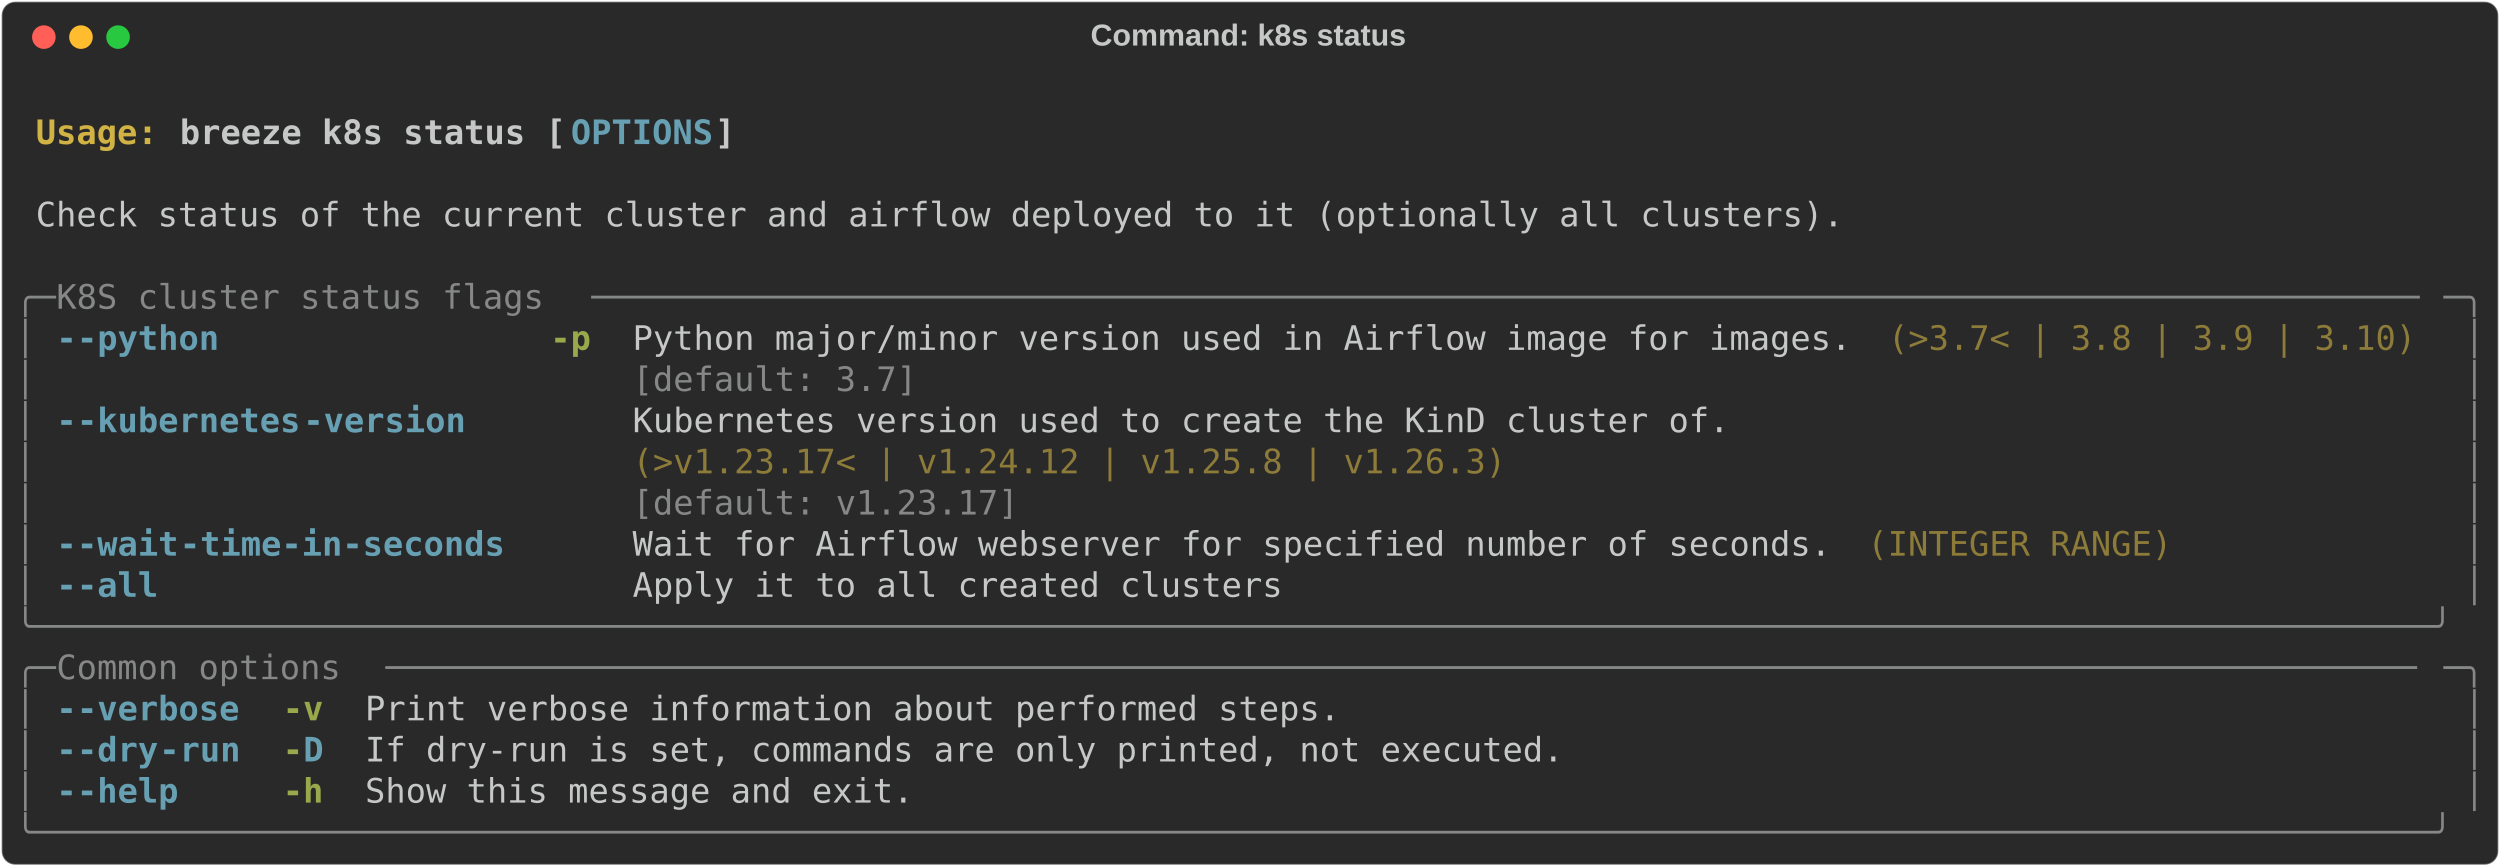
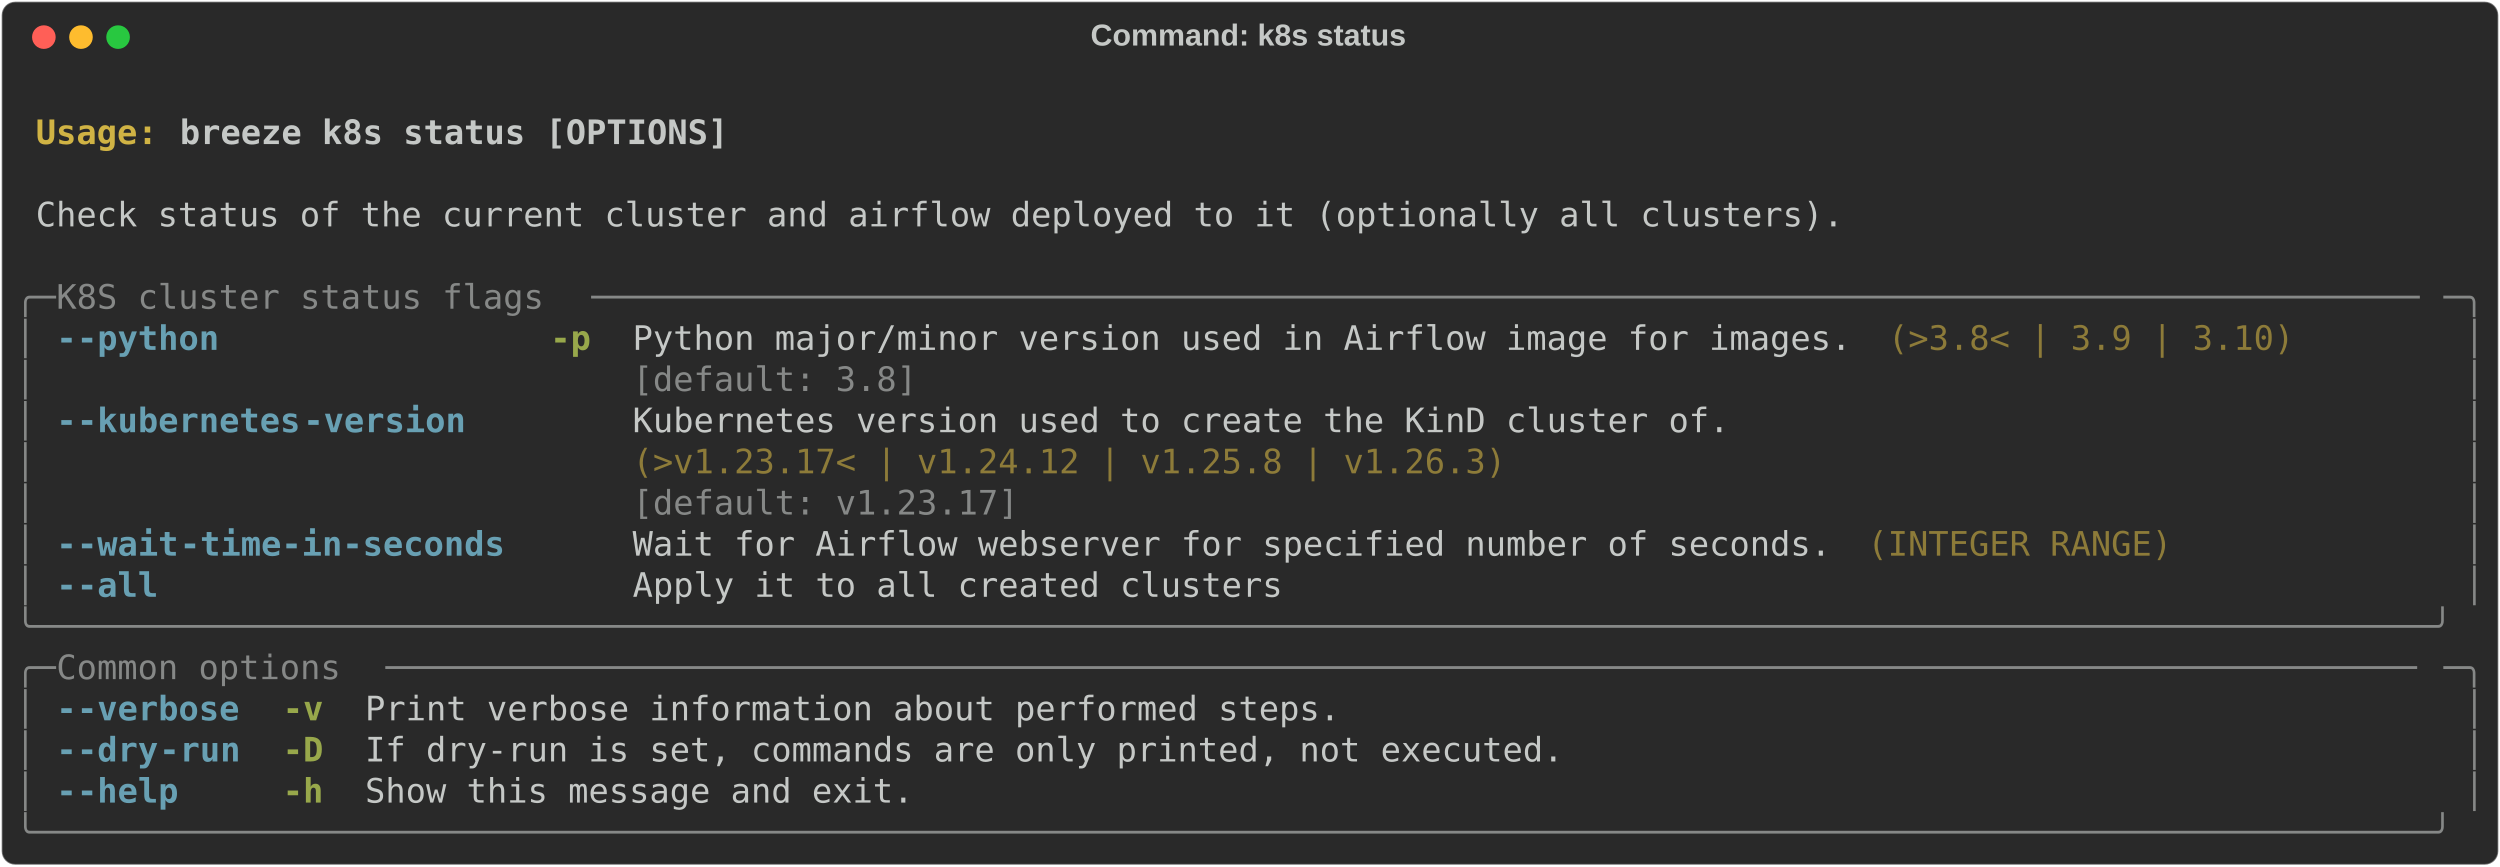
<svg xmlns="http://www.w3.org/2000/svg" class="rich-terminal" viewBox="0 0 1482 513.6">
  <style>

    @font-face {
        font-family: "Fira Code";
        src: local("FiraCode-Regular"),
                url("https://cdnjs.cloudflare.com/ajax/libs/firacode/6.2.0/woff2/FiraCode-Regular.woff2") format("woff2"),
                url("https://cdnjs.cloudflare.com/ajax/libs/firacode/6.2.0/woff/FiraCode-Regular.woff") format("woff");
        font-style: normal;
        font-weight: 400;
    }
    @font-face {
        font-family: "Fira Code";
        src: local("FiraCode-Bold"),
                url("https://cdnjs.cloudflare.com/ajax/libs/firacode/6.2.0/woff2/FiraCode-Bold.woff2") format("woff2"),
                url("https://cdnjs.cloudflare.com/ajax/libs/firacode/6.2.0/woff/FiraCode-Bold.woff") format("woff");
        font-style: bold;
        font-weight: 700;
    }

    .breeze-k8s-status-matrix {
        font-family: Fira Code, monospace;
        font-size: 20px;
        line-height: 24.4px;
        font-variant-east-asian: full-width;
    }

    .breeze-k8s-status-title {
        font-size: 18px;
        font-weight: bold;
        font-family: arial;
    }

    .breeze-k8s-status-r1 { fill: #c5c8c6;font-weight: bold }
.breeze-k8s-status-r2 { fill: #c5c8c6 }
.breeze-k8s-status-r3 { fill: #d0b344;font-weight: bold }
- .breeze-k8s-status-r4 { fill: #68a0b3;font-weight: bold }
- .breeze-k8s-status-r5 { fill: #868887 }
+ .breeze-k8s-status-r4 { fill: #868887 }
+ .breeze-k8s-status-r5 { fill: #68a0b3;font-weight: bold }
.breeze-k8s-status-r6 { fill: #98a84b;font-weight: bold }
.breeze-k8s-status-r7 { fill: #8d7b39 }
    </style>
  <defs>
    <clipPath id="breeze-k8s-status-clip-terminal">
      <rect x="0" y="0" width="1463.0" height="462.6" />
    </clipPath>
    <clipPath id="breeze-k8s-status-line-0">
      <rect x="0" y="1.5" width="1464" height="24.65" />
    </clipPath>
    <clipPath id="breeze-k8s-status-line-1">
      <rect x="0" y="25.9" width="1464" height="24.65" />
    </clipPath>
    <clipPath id="breeze-k8s-status-line-2">
      <rect x="0" y="50.3" width="1464" height="24.65" />
    </clipPath>
    <clipPath id="breeze-k8s-status-line-3">
      <rect x="0" y="74.7" width="1464" height="24.65" />
    </clipPath>
    <clipPath id="breeze-k8s-status-line-4">
      <rect x="0" y="99.1" width="1464" height="24.65" />
    </clipPath>
    <clipPath id="breeze-k8s-status-line-5">
      <rect x="0" y="123.5" width="1464" height="24.65" />
    </clipPath>
    <clipPath id="breeze-k8s-status-line-6">
      <rect x="0" y="147.9" width="1464" height="24.65" />
    </clipPath>
    <clipPath id="breeze-k8s-status-line-7">
      <rect x="0" y="172.3" width="1464" height="24.65" />
    </clipPath>
    <clipPath id="breeze-k8s-status-line-8">
      <rect x="0" y="196.7" width="1464" height="24.65" />
    </clipPath>
    <clipPath id="breeze-k8s-status-line-9">
      <rect x="0" y="221.1" width="1464" height="24.65" />
    </clipPath>
    <clipPath id="breeze-k8s-status-line-10">
      <rect x="0" y="245.5" width="1464" height="24.65" />
    </clipPath>
    <clipPath id="breeze-k8s-status-line-11">
      <rect x="0" y="269.9" width="1464" height="24.65" />
    </clipPath>
    <clipPath id="breeze-k8s-status-line-12">
      <rect x="0" y="294.3" width="1464" height="24.65" />
    </clipPath>
    <clipPath id="breeze-k8s-status-line-13">
      <rect x="0" y="318.7" width="1464" height="24.65" />
    </clipPath>
    <clipPath id="breeze-k8s-status-line-14">
      <rect x="0" y="343.1" width="1464" height="24.65" />
    </clipPath>
    <clipPath id="breeze-k8s-status-line-15">
      <rect x="0" y="367.5" width="1464" height="24.65" />
    </clipPath>
    <clipPath id="breeze-k8s-status-line-16">
      <rect x="0" y="391.9" width="1464" height="24.65" />
    </clipPath>
    <clipPath id="breeze-k8s-status-line-17">
      <rect x="0" y="416.3" width="1464" height="24.65" />
    </clipPath>
  </defs>
  <rect fill="#292929" stroke="rgba(255,255,255,0.35)" stroke-width="1" x="1" y="1" width="1480" height="511.6" rx="8" />
  <text class="breeze-k8s-status-title" fill="#c5c8c6" text-anchor="middle" x="740" y="27">Command: k8s status</text>
  <g transform="translate(26,22)">
    <circle cx="0" cy="0" r="7" fill="#ff5f57" />
    <circle cx="22" cy="0" r="7" fill="#febc2e" />
    <circle cx="44" cy="0" r="7" fill="#28c840" />
  </g>
  <g transform="translate(9, 41)" clip-path="url(#breeze-k8s-status-clip-terminal)">
    <g class="breeze-k8s-status-matrix">
      <text class="breeze-k8s-status-r2" x="1464" y="20" textLength="12.2" clip-path="url(#breeze-k8s-status-line-0)">
</text>
      <text class="breeze-k8s-status-r3" x="12.2" y="44.4" textLength="85.4" clip-path="url(#breeze-k8s-status-line-1)">Usage: </text>
-       <text class="breeze-k8s-status-r1" x="97.6" y="44.4" textLength="231.8" clip-path="url(#breeze-k8s-status-line-1)">breeze k8s status [</text>
-       <text class="breeze-k8s-status-r4" x="329.4" y="44.4" textLength="85.4" clip-path="url(#breeze-k8s-status-line-1)">OPTIONS</text>
-       <text class="breeze-k8s-status-r1" x="414.8" y="44.4" textLength="12.2" clip-path="url(#breeze-k8s-status-line-1)">]</text>
+       <text class="breeze-k8s-status-r1" x="97.6" y="44.4" textLength="329.4" clip-path="url(#breeze-k8s-status-line-1)">breeze k8s status [OPTIONS]</text>
      <text class="breeze-k8s-status-r2" x="1464" y="44.4" textLength="12.2" clip-path="url(#breeze-k8s-status-line-1)">
</text>
      <text class="breeze-k8s-status-r2" x="1464" y="68.8" textLength="12.2" clip-path="url(#breeze-k8s-status-line-2)">
</text>
      <text class="breeze-k8s-status-r2" x="12.2" y="93.2" textLength="1085.8" clip-path="url(#breeze-k8s-status-line-3)">Check status of the current cluster and airflow deployed to it (optionally all clusters).</text>
      <text class="breeze-k8s-status-r2" x="1464" y="93.2" textLength="12.2" clip-path="url(#breeze-k8s-status-line-3)">
</text>
      <text class="breeze-k8s-status-r2" x="1464" y="117.6" textLength="12.2" clip-path="url(#breeze-k8s-status-line-4)">
</text>
-       <text class="breeze-k8s-status-r5" x="0" y="142" textLength="24.4" clip-path="url(#breeze-k8s-status-line-5)">╭─</text>
-       <text class="breeze-k8s-status-r5" x="24.4" y="142" textLength="317.2" clip-path="url(#breeze-k8s-status-line-5)"> K8S cluster status flags </text>
-       <text class="breeze-k8s-status-r5" x="341.6" y="142" textLength="1098" clip-path="url(#breeze-k8s-status-line-5)">──────────────────────────────────────────────────────────────────────────────────────────</text>
-       <text class="breeze-k8s-status-r5" x="1439.6" y="142" textLength="24.4" clip-path="url(#breeze-k8s-status-line-5)">─╮</text>
+       <text class="breeze-k8s-status-r4" x="0" y="142" textLength="24.4" clip-path="url(#breeze-k8s-status-line-5)">╭─</text>
+       <text class="breeze-k8s-status-r4" x="24.4" y="142" textLength="317.2" clip-path="url(#breeze-k8s-status-line-5)"> K8S cluster status flags </text>
+       <text class="breeze-k8s-status-r4" x="341.6" y="142" textLength="1098" clip-path="url(#breeze-k8s-status-line-5)">──────────────────────────────────────────────────────────────────────────────────────────</text>
+       <text class="breeze-k8s-status-r4" x="1439.6" y="142" textLength="24.4" clip-path="url(#breeze-k8s-status-line-5)">─╮</text>
      <text class="breeze-k8s-status-r2" x="1464" y="142" textLength="12.2" clip-path="url(#breeze-k8s-status-line-5)">
</text>
-       <text class="breeze-k8s-status-r5" x="0" y="166.4" textLength="12.2" clip-path="url(#breeze-k8s-status-line-6)">│</text>
-       <text class="breeze-k8s-status-r4" x="24.4" y="166.4" textLength="12.2" clip-path="url(#breeze-k8s-status-line-6)">-</text>
-       <text class="breeze-k8s-status-r4" x="36.6" y="166.4" textLength="85.4" clip-path="url(#breeze-k8s-status-line-6)">-python</text>
+       <text class="breeze-k8s-status-r4" x="0" y="166.4" textLength="12.2" clip-path="url(#breeze-k8s-status-line-6)">│</text>
+       <text class="breeze-k8s-status-r5" x="24.4" y="166.4" textLength="12.2" clip-path="url(#breeze-k8s-status-line-6)">-</text>
+       <text class="breeze-k8s-status-r5" x="36.6" y="166.4" textLength="85.4" clip-path="url(#breeze-k8s-status-line-6)">-python</text>
      <text class="breeze-k8s-status-r6" x="317.2" y="166.4" textLength="24.4" clip-path="url(#breeze-k8s-status-line-6)">-p</text>
      <text class="breeze-k8s-status-r2" x="366" y="166.4" textLength="732" clip-path="url(#breeze-k8s-status-line-6)">Python major/minor version used in Airflow image for images.</text>
-       <text class="breeze-k8s-status-r7" x="1110.2" y="166.4" textLength="317.2" clip-path="url(#breeze-k8s-status-line-6)">(&gt;3.7&lt; | 3.8 | 3.9 | 3.10)</text>
-       <text class="breeze-k8s-status-r5" x="1451.8" y="166.4" textLength="12.2" clip-path="url(#breeze-k8s-status-line-6)">│</text>
+       <text class="breeze-k8s-status-r7" x="1110.2" y="166.4" textLength="244" clip-path="url(#breeze-k8s-status-line-6)">(&gt;3.8&lt; | 3.9 | 3.10)</text>
+       <text class="breeze-k8s-status-r4" x="1451.8" y="166.4" textLength="12.2" clip-path="url(#breeze-k8s-status-line-6)">│</text>
      <text class="breeze-k8s-status-r2" x="1464" y="166.4" textLength="12.2" clip-path="url(#breeze-k8s-status-line-6)">
</text>
-       <text class="breeze-k8s-status-r5" x="0" y="190.8" textLength="12.2" clip-path="url(#breeze-k8s-status-line-7)">│</text>
-       <text class="breeze-k8s-status-r5" x="366" y="190.8" textLength="732" clip-path="url(#breeze-k8s-status-line-7)">[default: 3.7]                                              </text>
-       <text class="breeze-k8s-status-r5" x="1451.8" y="190.8" textLength="12.2" clip-path="url(#breeze-k8s-status-line-7)">│</text>
+       <text class="breeze-k8s-status-r4" x="0" y="190.8" textLength="12.2" clip-path="url(#breeze-k8s-status-line-7)">│</text>
+       <text class="breeze-k8s-status-r4" x="366" y="190.8" textLength="732" clip-path="url(#breeze-k8s-status-line-7)">[default: 3.8]                                              </text>
+       <text class="breeze-k8s-status-r4" x="1451.8" y="190.8" textLength="12.2" clip-path="url(#breeze-k8s-status-line-7)">│</text>
      <text class="breeze-k8s-status-r2" x="1464" y="190.8" textLength="12.2" clip-path="url(#breeze-k8s-status-line-7)">
</text>
-       <text class="breeze-k8s-status-r5" x="0" y="215.2" textLength="12.2" clip-path="url(#breeze-k8s-status-line-8)">│</text>
-       <text class="breeze-k8s-status-r4" x="24.4" y="215.2" textLength="12.2" clip-path="url(#breeze-k8s-status-line-8)">-</text>
-       <text class="breeze-k8s-status-r4" x="36.6" y="215.2" textLength="134.2" clip-path="url(#breeze-k8s-status-line-8)">-kubernetes</text>
-       <text class="breeze-k8s-status-r4" x="170.8" y="215.2" textLength="97.6" clip-path="url(#breeze-k8s-status-line-8)">-version</text>
+       <text class="breeze-k8s-status-r4" x="0" y="215.2" textLength="12.2" clip-path="url(#breeze-k8s-status-line-8)">│</text>
+       <text class="breeze-k8s-status-r5" x="24.4" y="215.2" textLength="12.2" clip-path="url(#breeze-k8s-status-line-8)">-</text>
+       <text class="breeze-k8s-status-r5" x="36.6" y="215.2" textLength="134.2" clip-path="url(#breeze-k8s-status-line-8)">-kubernetes</text>
+       <text class="breeze-k8s-status-r5" x="170.8" y="215.2" textLength="97.6" clip-path="url(#breeze-k8s-status-line-8)">-version</text>
      <text class="breeze-k8s-status-r2" x="366" y="215.2" textLength="658.8" clip-path="url(#breeze-k8s-status-line-8)">Kubernetes version used to create the KinD cluster of.</text>
-       <text class="breeze-k8s-status-r5" x="1451.8" y="215.2" textLength="12.2" clip-path="url(#breeze-k8s-status-line-8)">│</text>
+       <text class="breeze-k8s-status-r4" x="1451.8" y="215.2" textLength="12.2" clip-path="url(#breeze-k8s-status-line-8)">│</text>
      <text class="breeze-k8s-status-r2" x="1464" y="215.2" textLength="12.2" clip-path="url(#breeze-k8s-status-line-8)">
</text>
-       <text class="breeze-k8s-status-r5" x="0" y="239.6" textLength="12.2" clip-path="url(#breeze-k8s-status-line-9)">│</text>
+       <text class="breeze-k8s-status-r4" x="0" y="239.6" textLength="12.2" clip-path="url(#breeze-k8s-status-line-9)">│</text>
      <text class="breeze-k8s-status-r7" x="366" y="239.6" textLength="658.8" clip-path="url(#breeze-k8s-status-line-9)">(&gt;v1.23.17&lt; | v1.24.12 | v1.25.8 | v1.26.3)           </text>
-       <text class="breeze-k8s-status-r5" x="1451.8" y="239.6" textLength="12.2" clip-path="url(#breeze-k8s-status-line-9)">│</text>
+       <text class="breeze-k8s-status-r4" x="1451.8" y="239.6" textLength="12.2" clip-path="url(#breeze-k8s-status-line-9)">│</text>
      <text class="breeze-k8s-status-r2" x="1464" y="239.6" textLength="12.2" clip-path="url(#breeze-k8s-status-line-9)">
</text>
-       <text class="breeze-k8s-status-r5" x="0" y="264" textLength="12.2" clip-path="url(#breeze-k8s-status-line-10)">│</text>
-       <text class="breeze-k8s-status-r5" x="366" y="264" textLength="658.8" clip-path="url(#breeze-k8s-status-line-10)">[default: v1.23.17]                                   </text>
-       <text class="breeze-k8s-status-r5" x="1451.8" y="264" textLength="12.2" clip-path="url(#breeze-k8s-status-line-10)">│</text>
+       <text class="breeze-k8s-status-r4" x="0" y="264" textLength="12.2" clip-path="url(#breeze-k8s-status-line-10)">│</text>
+       <text class="breeze-k8s-status-r4" x="366" y="264" textLength="658.8" clip-path="url(#breeze-k8s-status-line-10)">[default: v1.23.17]                                   </text>
+       <text class="breeze-k8s-status-r4" x="1451.8" y="264" textLength="12.2" clip-path="url(#breeze-k8s-status-line-10)">│</text>
      <text class="breeze-k8s-status-r2" x="1464" y="264" textLength="12.2" clip-path="url(#breeze-k8s-status-line-10)">
</text>
-       <text class="breeze-k8s-status-r5" x="0" y="288.4" textLength="12.2" clip-path="url(#breeze-k8s-status-line-11)">│</text>
-       <text class="breeze-k8s-status-r4" x="24.4" y="288.4" textLength="12.2" clip-path="url(#breeze-k8s-status-line-11)">-</text>
-       <text class="breeze-k8s-status-r4" x="36.6" y="288.4" textLength="61" clip-path="url(#breeze-k8s-status-line-11)">-wait</text>
-       <text class="breeze-k8s-status-r4" x="97.6" y="288.4" textLength="195.2" clip-path="url(#breeze-k8s-status-line-11)">-time-in-seconds</text>
+       <text class="breeze-k8s-status-r4" x="0" y="288.4" textLength="12.2" clip-path="url(#breeze-k8s-status-line-11)">│</text>
+       <text class="breeze-k8s-status-r5" x="24.4" y="288.4" textLength="12.2" clip-path="url(#breeze-k8s-status-line-11)">-</text>
+       <text class="breeze-k8s-status-r5" x="36.6" y="288.4" textLength="61" clip-path="url(#breeze-k8s-status-line-11)">-wait</text>
+       <text class="breeze-k8s-status-r5" x="97.6" y="288.4" textLength="195.2" clip-path="url(#breeze-k8s-status-line-11)">-time-in-seconds</text>
      <text class="breeze-k8s-status-r2" x="366" y="288.4" textLength="719.8" clip-path="url(#breeze-k8s-status-line-11)">Wait for Airflow webserver for specified number of seconds.</text>
      <text class="breeze-k8s-status-r7" x="1098" y="288.4" textLength="183" clip-path="url(#breeze-k8s-status-line-11)">(INTEGER RANGE)</text>
-       <text class="breeze-k8s-status-r5" x="1451.8" y="288.4" textLength="12.2" clip-path="url(#breeze-k8s-status-line-11)">│</text>
+       <text class="breeze-k8s-status-r4" x="1451.8" y="288.4" textLength="12.2" clip-path="url(#breeze-k8s-status-line-11)">│</text>
      <text class="breeze-k8s-status-r2" x="1464" y="288.4" textLength="12.2" clip-path="url(#breeze-k8s-status-line-11)">
</text>
-       <text class="breeze-k8s-status-r5" x="0" y="312.8" textLength="12.2" clip-path="url(#breeze-k8s-status-line-12)">│</text>
-       <text class="breeze-k8s-status-r4" x="24.4" y="312.8" textLength="12.2" clip-path="url(#breeze-k8s-status-line-12)">-</text>
-       <text class="breeze-k8s-status-r4" x="36.6" y="312.8" textLength="48.8" clip-path="url(#breeze-k8s-status-line-12)">-all</text>
+       <text class="breeze-k8s-status-r4" x="0" y="312.8" textLength="12.2" clip-path="url(#breeze-k8s-status-line-12)">│</text>
+       <text class="breeze-k8s-status-r5" x="24.4" y="312.8" textLength="12.2" clip-path="url(#breeze-k8s-status-line-12)">-</text>
+       <text class="breeze-k8s-status-r5" x="36.6" y="312.8" textLength="48.8" clip-path="url(#breeze-k8s-status-line-12)">-all</text>
      <text class="breeze-k8s-status-r2" x="366" y="312.8" textLength="390.4" clip-path="url(#breeze-k8s-status-line-12)">Apply it to all created clusters</text>
-       <text class="breeze-k8s-status-r5" x="1451.8" y="312.8" textLength="12.2" clip-path="url(#breeze-k8s-status-line-12)">│</text>
+       <text class="breeze-k8s-status-r4" x="1451.8" y="312.8" textLength="12.2" clip-path="url(#breeze-k8s-status-line-12)">│</text>
      <text class="breeze-k8s-status-r2" x="1464" y="312.8" textLength="12.2" clip-path="url(#breeze-k8s-status-line-12)">
</text>
-       <text class="breeze-k8s-status-r5" x="0" y="337.2" textLength="1464" clip-path="url(#breeze-k8s-status-line-13)">╰──────────────────────────────────────────────────────────────────────────────────────────────────────────────────────╯</text>
+       <text class="breeze-k8s-status-r4" x="0" y="337.2" textLength="1464" clip-path="url(#breeze-k8s-status-line-13)">╰──────────────────────────────────────────────────────────────────────────────────────────────────────────────────────╯</text>
      <text class="breeze-k8s-status-r2" x="1464" y="337.2" textLength="12.2" clip-path="url(#breeze-k8s-status-line-13)">
</text>
-       <text class="breeze-k8s-status-r5" x="0" y="361.6" textLength="24.4" clip-path="url(#breeze-k8s-status-line-14)">╭─</text>
-       <text class="breeze-k8s-status-r5" x="24.4" y="361.6" textLength="195.2" clip-path="url(#breeze-k8s-status-line-14)"> Common options </text>
-       <text class="breeze-k8s-status-r5" x="219.6" y="361.6" textLength="1220" clip-path="url(#breeze-k8s-status-line-14)">────────────────────────────────────────────────────────────────────────────────────────────────────</text>
-       <text class="breeze-k8s-status-r5" x="1439.6" y="361.6" textLength="24.4" clip-path="url(#breeze-k8s-status-line-14)">─╮</text>
+       <text class="breeze-k8s-status-r4" x="0" y="361.6" textLength="24.4" clip-path="url(#breeze-k8s-status-line-14)">╭─</text>
+       <text class="breeze-k8s-status-r4" x="24.4" y="361.6" textLength="195.2" clip-path="url(#breeze-k8s-status-line-14)"> Common options </text>
+       <text class="breeze-k8s-status-r4" x="219.6" y="361.6" textLength="1220" clip-path="url(#breeze-k8s-status-line-14)">────────────────────────────────────────────────────────────────────────────────────────────────────</text>
+       <text class="breeze-k8s-status-r4" x="1439.6" y="361.6" textLength="24.4" clip-path="url(#breeze-k8s-status-line-14)">─╮</text>
      <text class="breeze-k8s-status-r2" x="1464" y="361.6" textLength="12.2" clip-path="url(#breeze-k8s-status-line-14)">
</text>
-       <text class="breeze-k8s-status-r5" x="0" y="386" textLength="12.2" clip-path="url(#breeze-k8s-status-line-15)">│</text>
-       <text class="breeze-k8s-status-r4" x="24.4" y="386" textLength="12.2" clip-path="url(#breeze-k8s-status-line-15)">-</text>
-       <text class="breeze-k8s-status-r4" x="36.6" y="386" textLength="97.6" clip-path="url(#breeze-k8s-status-line-15)">-verbose</text>
+       <text class="breeze-k8s-status-r4" x="0" y="386" textLength="12.2" clip-path="url(#breeze-k8s-status-line-15)">│</text>
+       <text class="breeze-k8s-status-r5" x="24.4" y="386" textLength="12.2" clip-path="url(#breeze-k8s-status-line-15)">-</text>
+       <text class="breeze-k8s-status-r5" x="36.6" y="386" textLength="97.6" clip-path="url(#breeze-k8s-status-line-15)">-verbose</text>
      <text class="breeze-k8s-status-r6" x="158.6" y="386" textLength="24.4" clip-path="url(#breeze-k8s-status-line-15)">-v</text>
      <text class="breeze-k8s-status-r2" x="207.4" y="386" textLength="585.6" clip-path="url(#breeze-k8s-status-line-15)">Print verbose information about performed steps.</text>
-       <text class="breeze-k8s-status-r5" x="1451.8" y="386" textLength="12.2" clip-path="url(#breeze-k8s-status-line-15)">│</text>
+       <text class="breeze-k8s-status-r4" x="1451.8" y="386" textLength="12.2" clip-path="url(#breeze-k8s-status-line-15)">│</text>
      <text class="breeze-k8s-status-r2" x="1464" y="386" textLength="12.2" clip-path="url(#breeze-k8s-status-line-15)">
</text>
-       <text class="breeze-k8s-status-r5" x="0" y="410.4" textLength="12.2" clip-path="url(#breeze-k8s-status-line-16)">│</text>
-       <text class="breeze-k8s-status-r4" x="24.4" y="410.4" textLength="12.2" clip-path="url(#breeze-k8s-status-line-16)">-</text>
-       <text class="breeze-k8s-status-r4" x="36.6" y="410.4" textLength="48.8" clip-path="url(#breeze-k8s-status-line-16)">-dry</text>
-       <text class="breeze-k8s-status-r4" x="85.4" y="410.4" textLength="48.8" clip-path="url(#breeze-k8s-status-line-16)">-run</text>
-       <text class="breeze-k8s-status-r6" x="158.6" y="410.4" textLength="12.2" clip-path="url(#breeze-k8s-status-line-16)">-</text>
-       <text class="breeze-k8s-status-r4" x="170.8" y="410.4" textLength="12.2" clip-path="url(#breeze-k8s-status-line-16)">D</text>
+       <text class="breeze-k8s-status-r4" x="0" y="410.4" textLength="12.2" clip-path="url(#breeze-k8s-status-line-16)">│</text>
+       <text class="breeze-k8s-status-r5" x="24.4" y="410.4" textLength="12.2" clip-path="url(#breeze-k8s-status-line-16)">-</text>
+       <text class="breeze-k8s-status-r5" x="36.6" y="410.4" textLength="48.8" clip-path="url(#breeze-k8s-status-line-16)">-dry</text>
+       <text class="breeze-k8s-status-r5" x="85.4" y="410.4" textLength="48.8" clip-path="url(#breeze-k8s-status-line-16)">-run</text>
+       <text class="breeze-k8s-status-r6" x="158.6" y="410.4" textLength="24.4" clip-path="url(#breeze-k8s-status-line-16)">-D</text>
      <text class="breeze-k8s-status-r2" x="207.4" y="410.4" textLength="719.8" clip-path="url(#breeze-k8s-status-line-16)">If dry-run is set, commands are only printed, not executed.</text>
-       <text class="breeze-k8s-status-r5" x="1451.8" y="410.4" textLength="12.2" clip-path="url(#breeze-k8s-status-line-16)">│</text>
+       <text class="breeze-k8s-status-r4" x="1451.8" y="410.4" textLength="12.2" clip-path="url(#breeze-k8s-status-line-16)">│</text>
      <text class="breeze-k8s-status-r2" x="1464" y="410.4" textLength="12.2" clip-path="url(#breeze-k8s-status-line-16)">
</text>
-       <text class="breeze-k8s-status-r5" x="0" y="434.8" textLength="12.2" clip-path="url(#breeze-k8s-status-line-17)">│</text>
-       <text class="breeze-k8s-status-r4" x="24.4" y="434.8" textLength="12.2" clip-path="url(#breeze-k8s-status-line-17)">-</text>
-       <text class="breeze-k8s-status-r4" x="36.6" y="434.8" textLength="61" clip-path="url(#breeze-k8s-status-line-17)">-help</text>
+       <text class="breeze-k8s-status-r4" x="0" y="434.8" textLength="12.2" clip-path="url(#breeze-k8s-status-line-17)">│</text>
+       <text class="breeze-k8s-status-r5" x="24.4" y="434.8" textLength="12.2" clip-path="url(#breeze-k8s-status-line-17)">-</text>
+       <text class="breeze-k8s-status-r5" x="36.6" y="434.8" textLength="61" clip-path="url(#breeze-k8s-status-line-17)">-help</text>
      <text class="breeze-k8s-status-r6" x="158.6" y="434.8" textLength="24.4" clip-path="url(#breeze-k8s-status-line-17)">-h</text>
      <text class="breeze-k8s-status-r2" x="207.4" y="434.8" textLength="329.4" clip-path="url(#breeze-k8s-status-line-17)">Show this message and exit.</text>
-       <text class="breeze-k8s-status-r5" x="1451.8" y="434.8" textLength="12.2" clip-path="url(#breeze-k8s-status-line-17)">│</text>
+       <text class="breeze-k8s-status-r4" x="1451.8" y="434.8" textLength="12.2" clip-path="url(#breeze-k8s-status-line-17)">│</text>
      <text class="breeze-k8s-status-r2" x="1464" y="434.8" textLength="12.2" clip-path="url(#breeze-k8s-status-line-17)">
</text>
-       <text class="breeze-k8s-status-r5" x="0" y="459.2" textLength="1464" clip-path="url(#breeze-k8s-status-line-18)">╰──────────────────────────────────────────────────────────────────────────────────────────────────────────────────────╯</text>
+       <text class="breeze-k8s-status-r4" x="0" y="459.2" textLength="1464" clip-path="url(#breeze-k8s-status-line-18)">╰──────────────────────────────────────────────────────────────────────────────────────────────────────────────────────╯</text>
      <text class="breeze-k8s-status-r2" x="1464" y="459.2" textLength="12.2" clip-path="url(#breeze-k8s-status-line-18)">
</text>
    </g>
  </g>
</svg>
